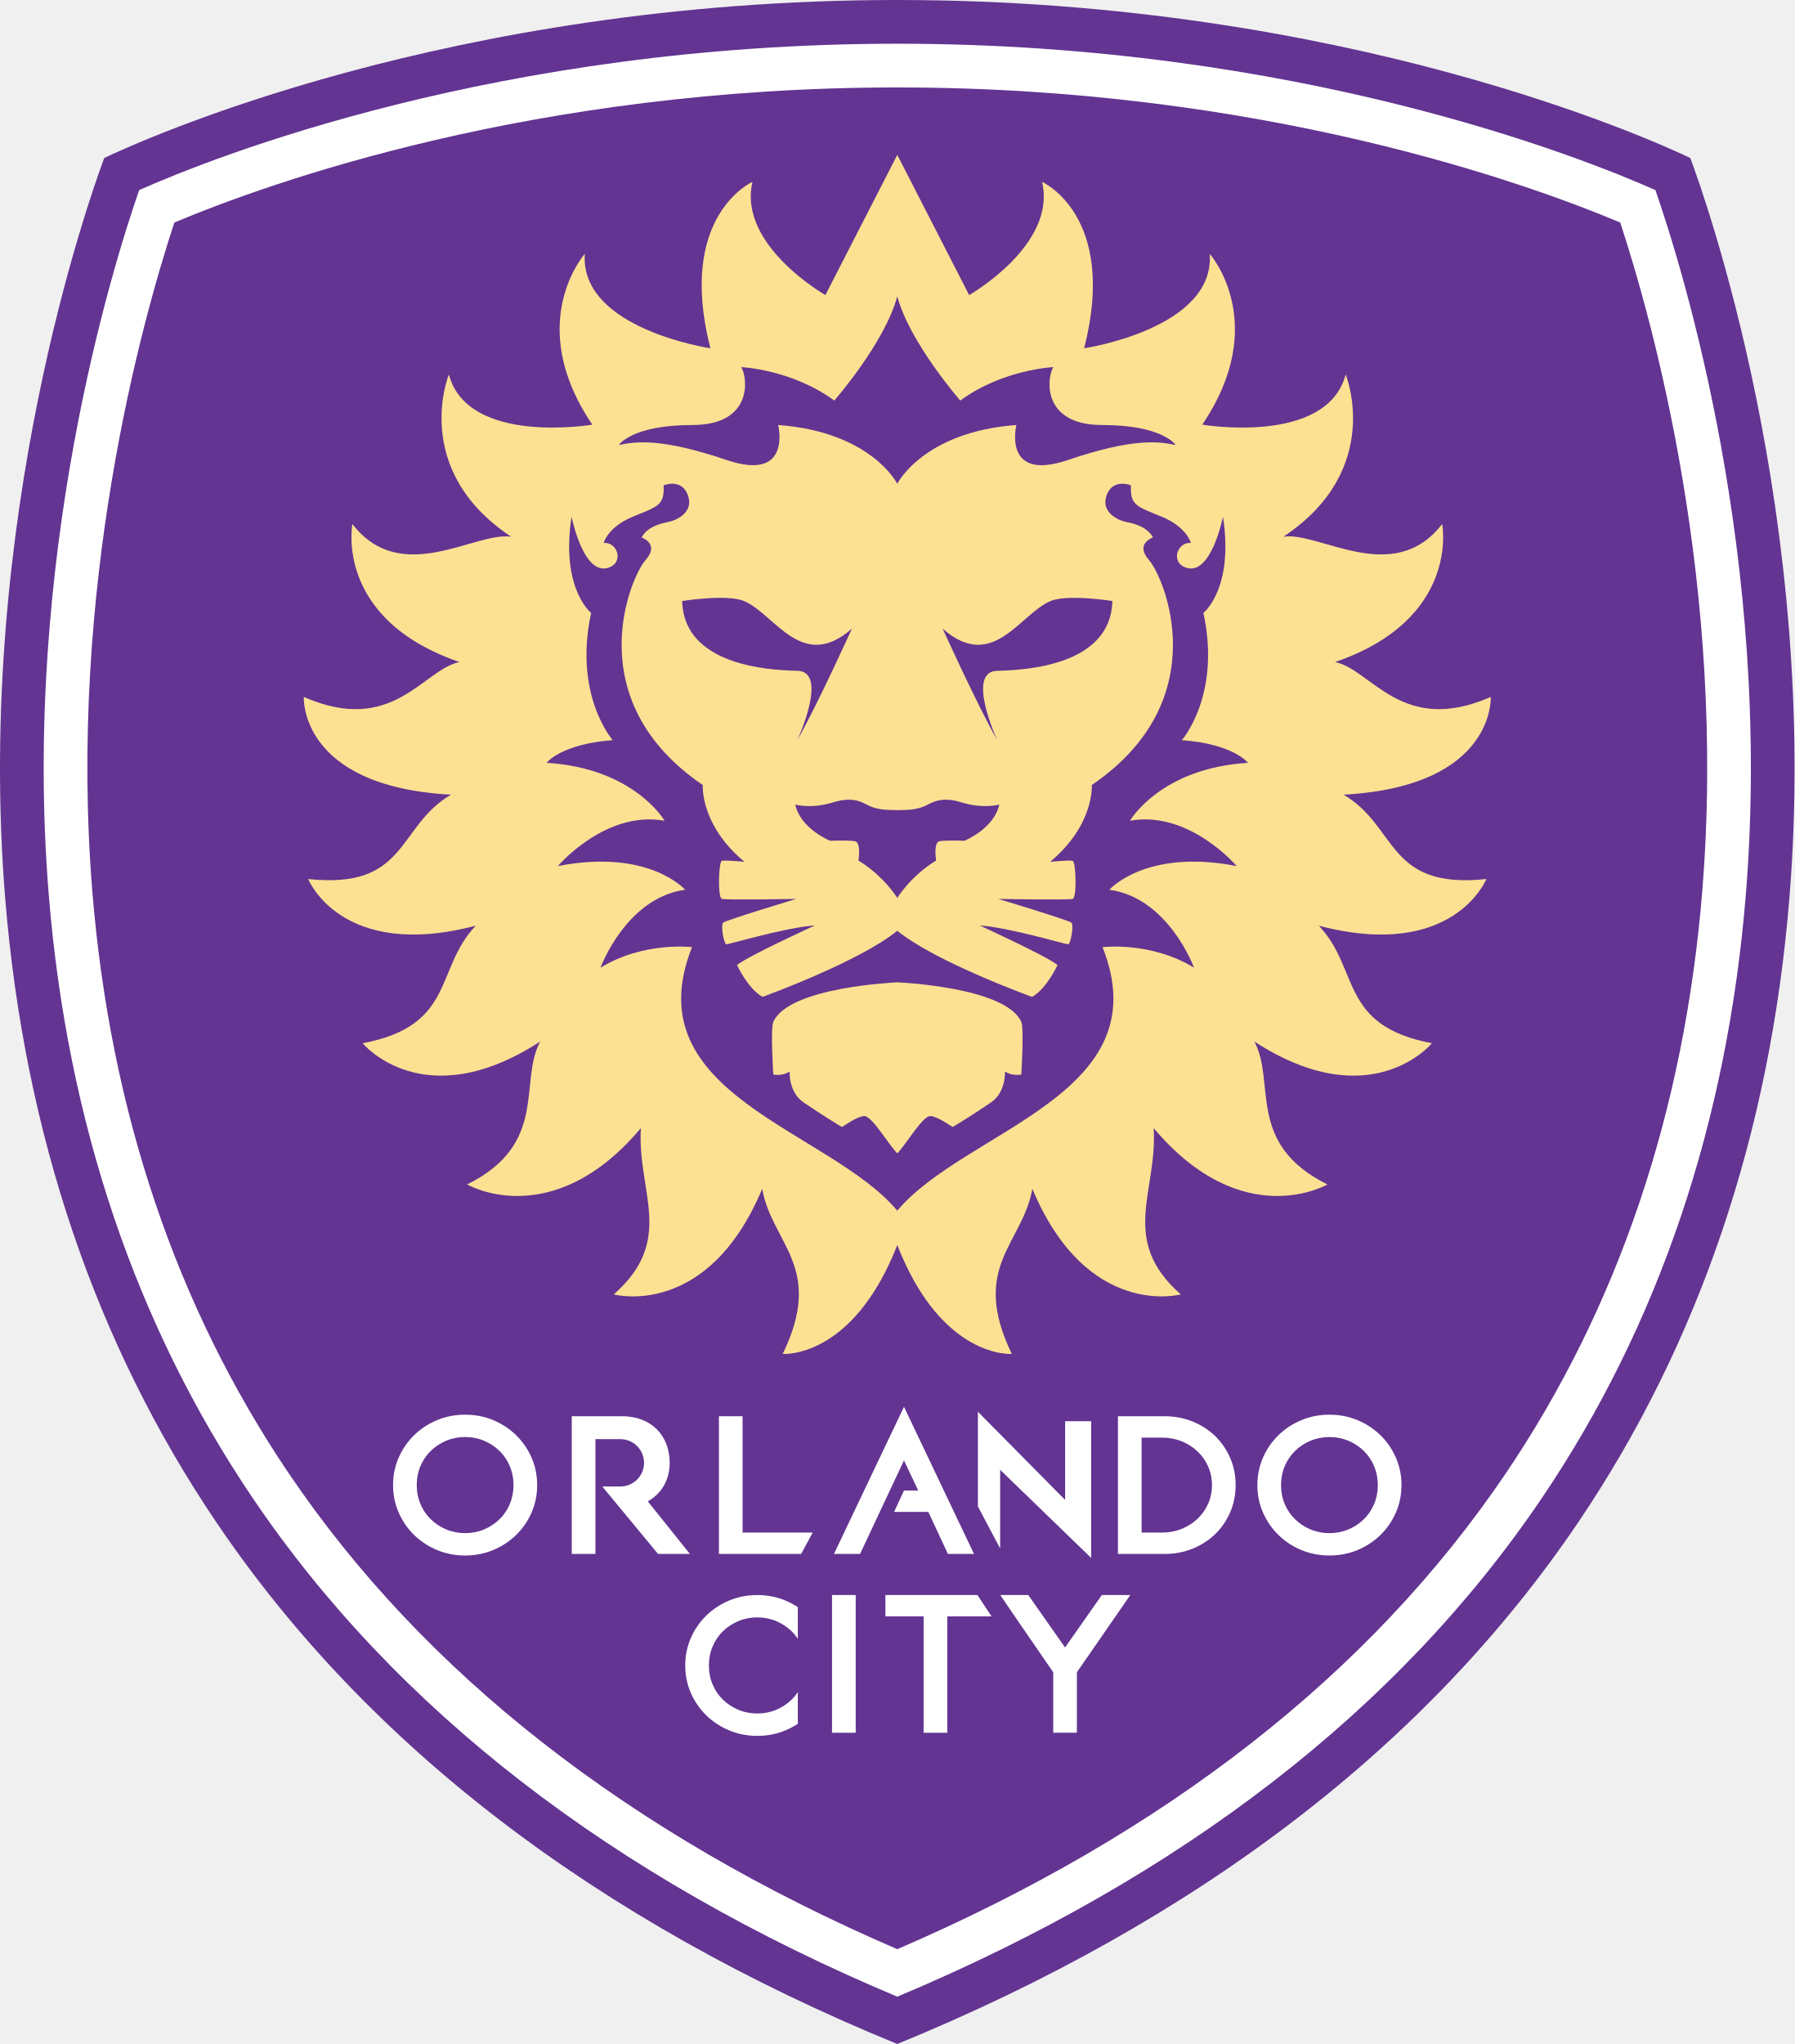
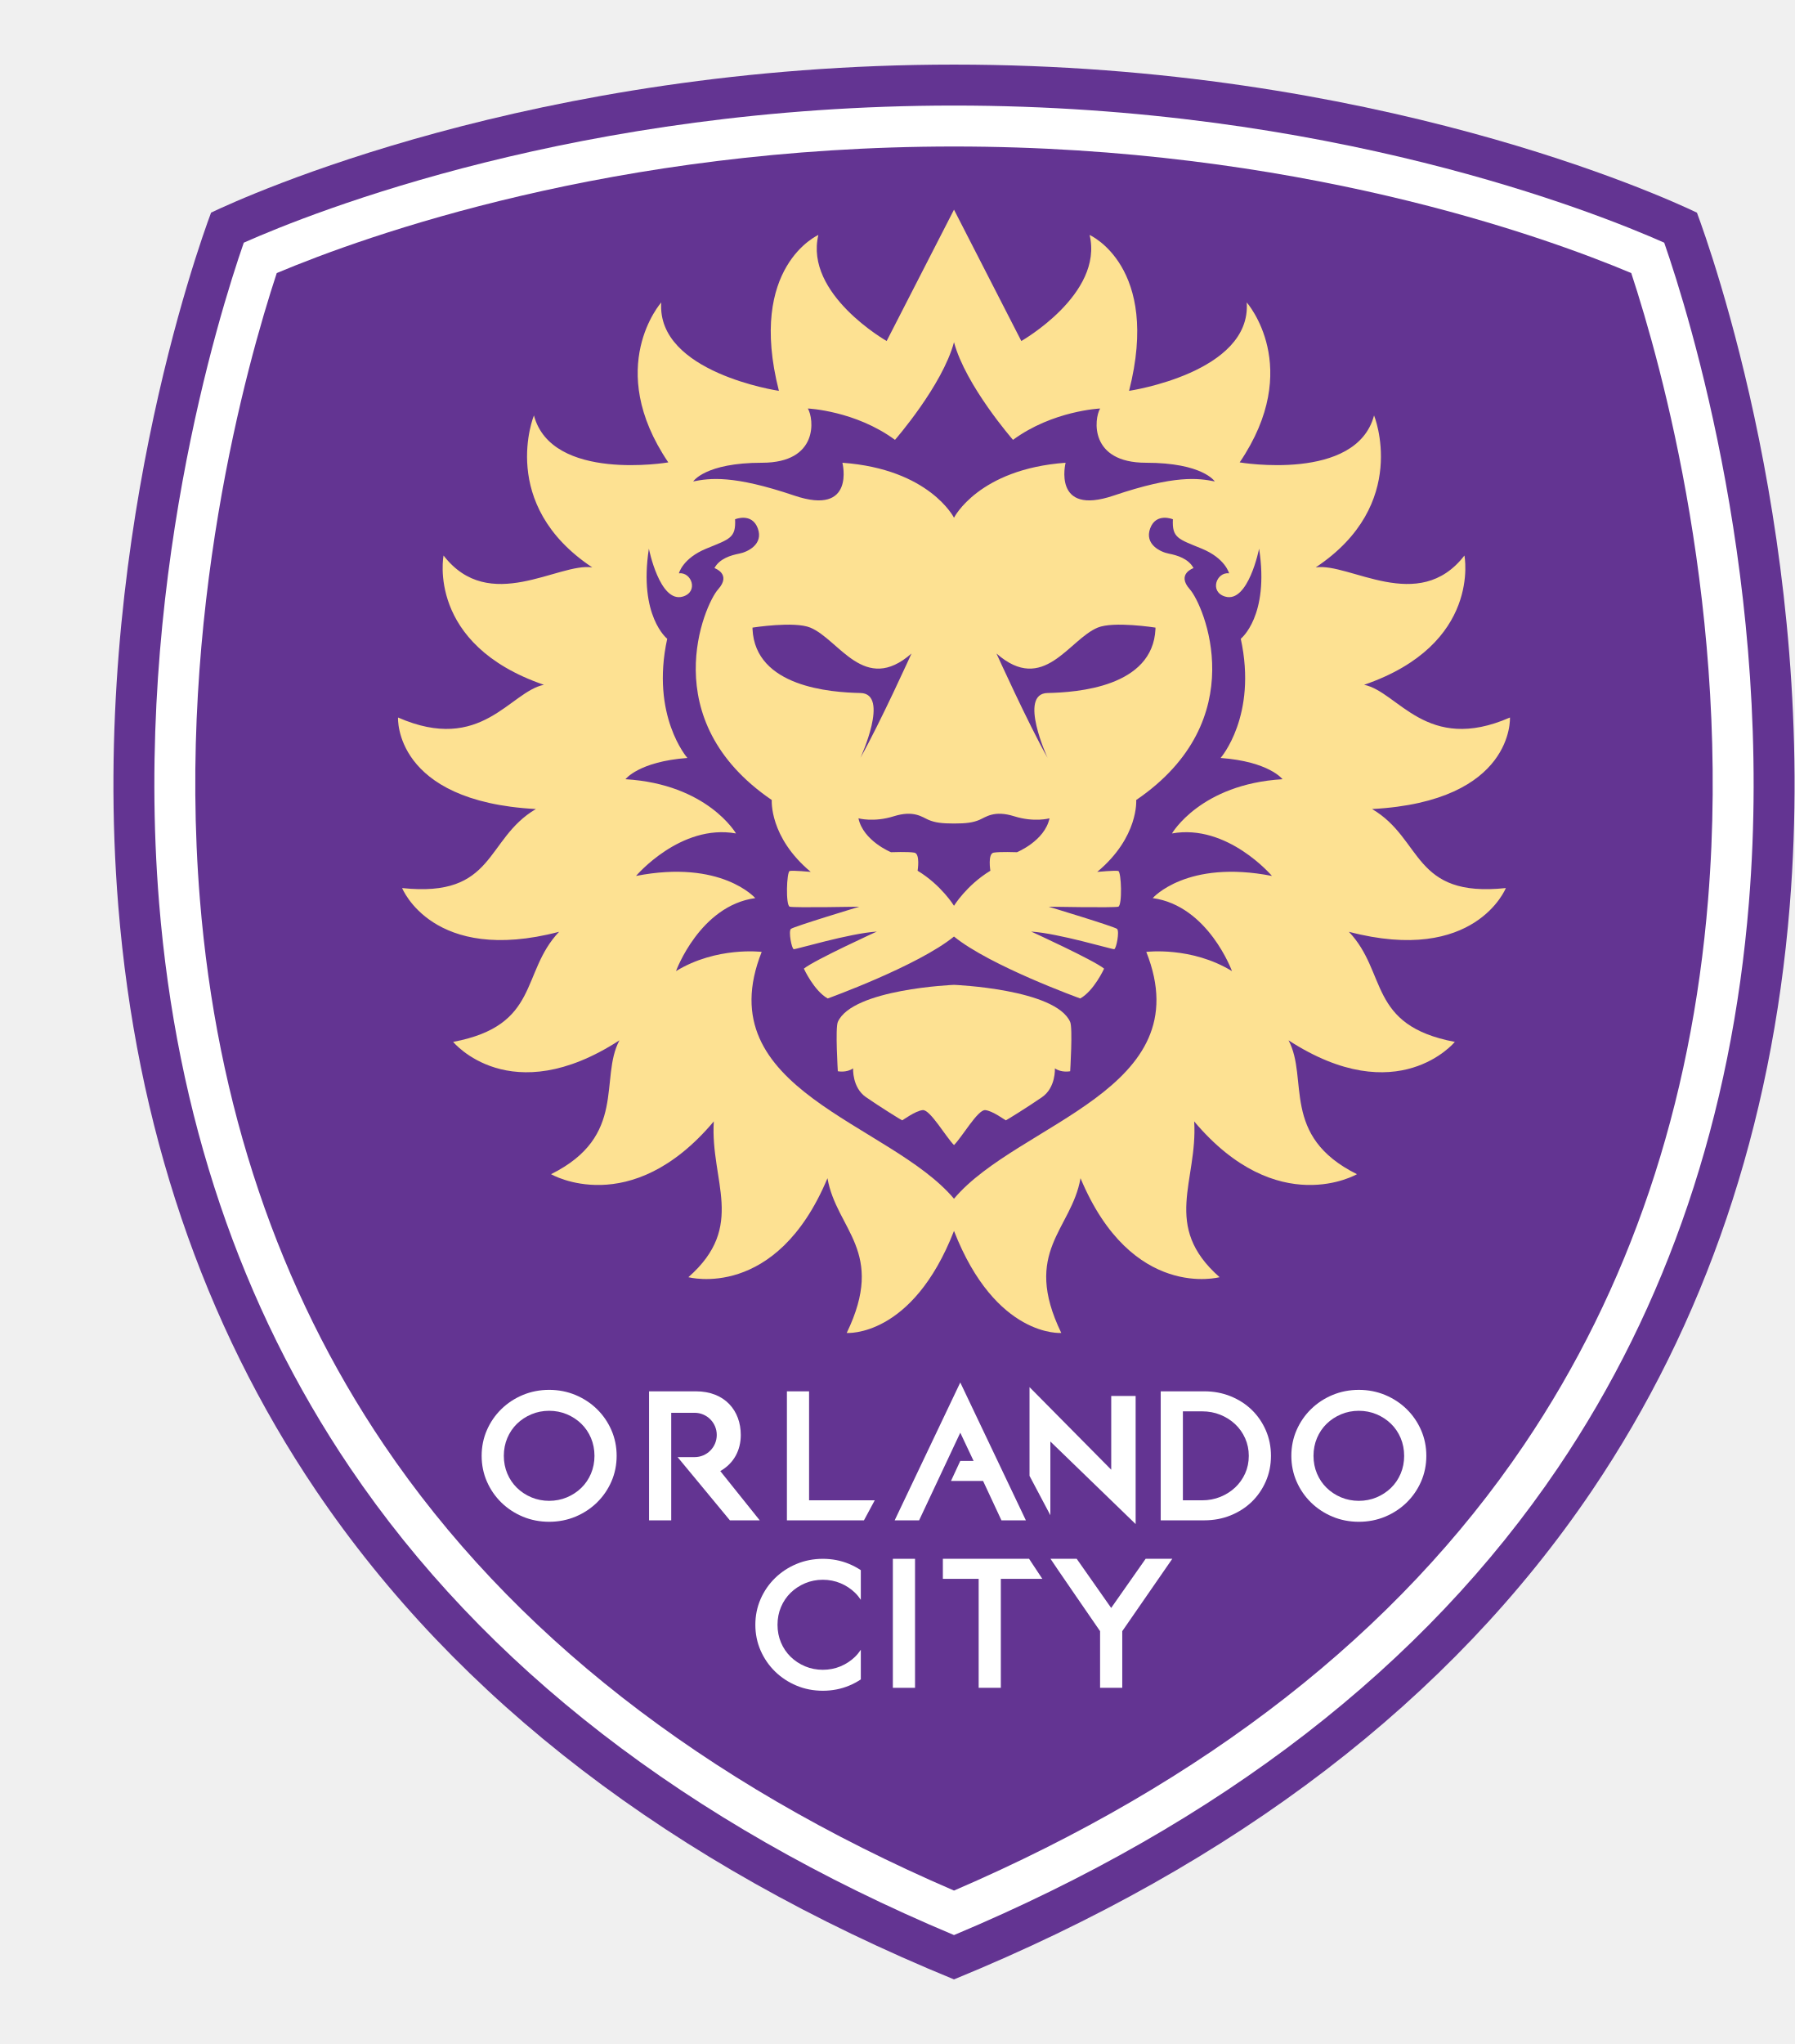
- <svg xmlns="http://www.w3.org/2000/svg" version="1.1" id="Layer_1" x="0px" y="0px" width="296.43" height="337.546" viewBox="0 0 296.43 337.546" enable-background="new 0 0 500 569.352" xml:space="preserve">
+ <svg xmlns="http://www.w3.org/2000/svg" version="1.1" id="Layer_1" x="0px" y="0px" width="296.43" height="337.546" viewBox="-20 0 316.43 337.546" enable-background="new 0 0 500 569.352" xml:space="preserve">
  <defs id="defs37" />
  <path d="M 148.215,337.546 C 98.457,317.182 60.616,288.199 35.734,251.392 15.755,221.837 4.022,187.177 0.86,148.372 -4.24,85.774 14.917,32.248 17.218,26.097 23.061,23.301 74.015,0 148.215,0 c 74.199,0 125.154,23.301 130.996,26.097 2.301,6.151 21.459,59.677 16.36,122.274 -3.163,38.804 -14.896,73.465 -34.875,103.02 -24.883,36.808 -62.724,65.79 -112.481,86.154" id="path3" style="fill:#633492" />
  <path d="M 148.215,329.731 C 101.149,309.985 65.327,282.278 41.716,247.348 22.439,218.835 11.115,185.337 8.055,147.785 3.535,92.313 18.557,44.141 22.987,31.392 35.224,25.963 82.254,7.22 148.215,7.22 c 65.959,0 112.99,18.743 125.229,24.172 4.43,12.748 19.45,60.92 14.931,116.393 -3.06,37.552 -14.385,71.049 -33.66,99.562 -23.613,34.93 -59.435,62.637 -106.5,82.383" id="path5" style="fill:#ffffff" />
  <path d="M 148.215,321.887 C 103.844,302.78 70.037,276.353 47.696,243.305 29.125,215.834 18.209,183.498 15.251,147.199 11.157,96.944 23.475,52.923 28.798,36.749 44.446,30.174 88.211,14.439 148.215,14.439 c 60.003,0 103.768,15.734 119.417,22.309 5.323,16.174 17.641,60.195 13.547,110.45 -2.959,36.3 -13.875,68.635 -32.447,96.107 -22.341,33.048 -56.149,59.476 -100.518,78.582" id="path7" style="fill:#633492" />
  <path d="m 85.257,237.013 c -1.078,-1.054 -2.351,-1.89 -3.785,-2.489 -1.439,-0.601 -3.002,-0.905 -4.643,-0.905 -1.642,0 -3.204,0.304 -4.644,0.905 -1.433,0.599 -2.706,1.435 -3.784,2.489 -1.078,1.053 -1.936,2.297 -2.547,3.697 -0.615,1.405 -0.927,2.932 -0.927,4.538 0,1.606 0.312,3.132 0.927,4.537 0.611,1.399 1.468,2.643 2.547,3.698 1.077,1.052 2.35,1.89 3.784,2.488 1.438,0.601 3.001,0.905 4.644,0.905 1.643,0 3.206,-0.304 4.643,-0.905 1.434,-0.598 2.707,-1.436 3.785,-2.488 1.077,-1.052 1.933,-2.297 2.547,-3.698 0.615,-1.406 0.927,-2.933 0.927,-4.537 0,-1.604 -0.311,-3.131 -0.927,-4.538 -0.615,-1.402 -1.471,-2.647 -2.547,-3.697 m -0.436,8.235 c 0,1.118 -0.207,2.174 -0.615,3.137 -0.408,0.964 -0.982,1.809 -1.703,2.511 -0.724,0.706 -1.584,1.271 -2.557,1.678 -1.931,0.812 -4.303,0.812 -6.233,0 -0.973,-0.408 -1.833,-0.973 -2.558,-1.679 -0.721,-0.701 -1.294,-1.546 -1.702,-2.511 -0.408,-0.962 -0.615,-2.018 -0.615,-3.137 0,-1.119 0.207,-2.176 0.615,-3.137 0.408,-0.963 0.98,-1.809 1.703,-2.512 0.725,-0.705 1.584,-1.27 2.557,-1.677 0.966,-0.406 2.016,-0.612 3.117,-0.612 1.1,0 2.15,0.206 3.117,0.612 0.971,0.407 1.83,0.971 2.556,1.677 0.722,0.703 1.295,1.549 1.703,2.511 0.407,0.965 0.615,2.02 0.615,3.139 z" id="path9" style="fill:#ffffff" />
  <polyline points="226.427,426.896 206.899,426.896 206.899,394.491 200.305,394.491 200.305,432.851   223.221,432.851 226.427,426.896 " id="polyline11" transform="matrix(0.5928598,0,0,0.5928598,-3.4126988e-4,0)" style="fill:#ffffff" />
  <polyline points="278.66,409.409 304.023,433.963 304.023,395.877 296.761,395.877 296.761,417.799 272.463,393.243   272.463,419.627 278.66,431.332 278.66,409.409 " id="polyline13" transform="matrix(0.5928598,0,0,0.5928598,-3.4126988e-4,0)" style="fill:#ffffff" />
  <path d="m 200.711,237.14 c -1.046,-1.01 -2.297,-1.815 -3.723,-2.392 -1.425,-0.577 -2.98,-0.87 -4.62,-0.87 h -7.704 v 22.742 h 7.704 c 1.64,0 3.196,-0.293 4.62,-0.87 1.425,-0.578 2.677,-1.383 3.723,-2.392 1.045,-1.011 1.879,-2.223 2.483,-3.603 0.604,-1.383 0.911,-2.9 0.911,-4.505 0,-1.606 -0.307,-3.121 -0.911,-4.506 -0.604,-1.381 -1.438,-2.593 -2.483,-3.603 m -12.137,0.266 h 3.408 c 1.126,0 2.198,0.202 3.187,0.601 0.992,0.4 1.874,0.958 2.62,1.658 0.741,0.695 1.334,1.534 1.763,2.492 0.426,0.953 0.642,1.993 0.642,3.091 0,1.119 -0.216,2.163 -0.641,3.104 -0.428,0.949 -1.022,1.781 -1.764,2.479 -0.746,0.699 -1.628,1.256 -2.62,1.658 -0.988,0.398 -2.06,0.6 -3.187,0.6 h -3.408 v -15.682 z" id="path15" style="fill:#ffffff" />
  <path d="m 230.573,240.711 c -0.614,-1.402 -1.471,-2.647 -2.546,-3.697 -1.078,-1.054 -2.351,-1.89 -3.785,-2.489 -1.439,-0.601 -3.002,-0.905 -4.643,-0.905 -1.643,0 -3.204,0.304 -4.644,0.905 -1.434,0.599 -2.706,1.435 -3.784,2.489 -1.078,1.053 -1.935,2.297 -2.547,3.697 -0.615,1.405 -0.927,2.932 -0.927,4.538 0,1.606 0.312,3.132 0.927,4.537 0.612,1.399 1.469,2.643 2.547,3.698 1.078,1.052 2.351,1.89 3.784,2.488 1.439,0.601 3,0.905 4.644,0.905 1.643,0 3.206,-0.304 4.643,-0.905 1.434,-0.598 2.707,-1.436 3.785,-2.488 1.076,-1.052 1.933,-2.297 2.547,-3.698 0.614,-1.406 0.926,-2.933 0.926,-4.537 5.9e-4,-1.604 -0.311,-3.131 -0.927,-4.538 m -2.983,4.538 c 0,1.118 -0.206,2.174 -0.615,3.137 -0.408,0.964 -0.981,1.809 -1.704,2.511 -0.725,0.706 -1.584,1.271 -2.556,1.678 -1.933,0.812 -4.304,0.812 -6.235,0 -0.974,-0.408 -1.833,-0.973 -2.557,-1.679 -0.721,-0.701 -1.294,-1.546 -1.703,-2.511 -0.408,-0.962 -0.615,-2.018 -0.615,-3.137 0,-1.119 0.207,-2.176 0.615,-3.137 0.408,-0.963 0.981,-1.809 1.703,-2.512 0.724,-0.705 1.584,-1.27 2.556,-1.677 0.967,-0.406 2.016,-0.612 3.117,-0.612 1.101,0 2.15,0.206 3.117,0.612 0.971,0.407 1.83,0.971 2.556,1.677 0.723,0.703 1.295,1.549 1.704,2.511 0.408,0.965 0.615,2.02 0.615,3.139 z" id="path17" style="fill:#ffffff" />
  <rect x="137.434" y="263.402" width="3.91" height="22.743" id="rect19" style="fill:#ffffff" />
  <path d="m 182.005,263.402 -6.077,8.663 -6.077,-8.663 h -4.62 c 0.126,0.258 8.742,12.755 8.742,12.755 v 9.987 h 3.91 v -9.987 l 8.821,-12.755 h -4.698" id="path21" style="fill:#ffffff" />
  <polyline points="272.328,444.291 246.69,444.291 246.69,450.244 257.337,450.244 257.337,482.652 263.93,482.652   263.93,450.244 276.267,450.244 272.328,444.291 " id="polyline23" transform="matrix(0.5928598,0,0,0.5928598,-3.4126988e-4,0)" style="fill:#ffffff" />
  <polyline points="251.867,391.861 232.355,432.851 239.623,432.851 251.867,406.793 255.828,415.187   251.867,415.187 249.106,421.142 258.648,421.142 264.111,432.851 271.378,432.851 251.867,391.861 " id="polyline25" transform="matrix(0.5928598,0,0,0.5928598,-3.4126988e-4,0)" style="fill:#ffffff" />
  <path d="m 131.783,279.436 c -0.298,0.452 -0.637,0.87 -1.023,1.245 -0.724,0.705 -1.584,1.27 -2.556,1.678 -1.932,0.812 -4.303,0.812 -6.233,0 -0.973,-0.408 -1.834,-0.974 -2.557,-1.678 -0.722,-0.701 -1.295,-1.546 -1.703,-2.511 -0.408,-0.963 -0.615,-2.019 -0.615,-3.137 0,-1.118 0.207,-2.175 0.615,-3.137 0.408,-0.962 0.981,-1.808 1.703,-2.511 0.725,-0.705 1.585,-1.269 2.557,-1.678 0.966,-0.406 2.015,-0.611 3.117,-0.611 1.101,0 2.15,0.205 3.117,0.611 0.971,0.408 1.83,0.972 2.556,1.678 0.385,0.375 0.725,0.794 1.023,1.246 v -5.228 c -0.64,-0.423 -1.326,-0.789 -2.052,-1.093 -1.439,-0.601 -3.002,-0.905 -4.643,-0.905 -1.642,0 -3.204,0.304 -4.643,0.905 -1.434,0.599 -2.707,1.436 -3.785,2.489 -1.078,1.053 -1.935,2.297 -2.547,3.696 -0.615,1.406 -0.927,2.932 -0.927,4.538 0,1.605 0.312,3.133 0.927,4.538 0.612,1.399 1.469,2.643 2.547,3.697 1.077,1.054 2.351,1.89 3.784,2.489 1.438,0.602 3.001,0.905 4.644,0.905 1.643,0 3.205,-0.304 4.643,-0.905 0.727,-0.303 1.412,-0.67 2.052,-1.093 v -5.227" id="path27" style="fill:#ffffff" />
  <path d="m 107.004,247.935 c 2.427,-1.371 3.615,-3.713 3.615,-6.365 0,-4.249 -2.769,-7.692 -7.921,-7.692 -0.132,0 -8.253,0 -8.253,0 v 22.742 h 3.909 v -18.957 h 3.399 c 0.133,0 0.612,0 0.725,0 2.157,0 3.906,1.749 3.906,3.907 0,2.157 -1.749,3.907 -3.906,3.907 -0.108,0 -0.585,0 -0.725,0 h -2.272 l 9.218,11.143 h 5.261 l -6.956,-8.685" id="path29" style="fill:#ffffff" />
  <path d="m 148.215,162.224 c 0,0 -17.918,0.722 -20.485,6.541 -0.471,1.067 0,8.687 0,8.687 0,0 1.509,0.319 2.695,-0.505 0,0 -0.189,3.373 2.265,5.073 2.452,1.7 6.307,4.09 6.388,4.09 0.081,0 2.345,-1.7 3.638,-1.806 1.294,-0.106 4.097,4.781 5.499,6.162 1.401,-1.381 4.204,-6.268 5.498,-6.162 1.295,0.107 3.559,1.806 3.64,1.806 0.081,0 3.935,-2.39 6.387,-4.09 2.454,-1.7 2.265,-5.073 2.265,-5.073 1.186,0.823 2.695,0.505 2.695,0.505 0,0 0.471,-7.62 0,-8.687 -2.566,-5.819 -20.484,-6.541 -20.484,-6.541" id="path31" style="fill:#fde192" />
  <path d="m 221.936,131.232 c 25.135,-1.358 24.307,-16.136 24.307,-16.136 -14.725,6.45 -19.688,-4.541 -25.714,-5.766 20.77,-7.137 17.687,-22.787 17.687,-22.787 -8.08,10.443 -20.282,1.191 -26.221,2.092 16.712,-11.107 10.286,-26.787 10.286,-26.787 -3.133,11.765 -23.694,8.278 -23.694,8.278 11.376,-16.789 1.243,-28.199 1.243,-28.199 0.851,12.387 -20.744,15.585 -20.744,15.585 5.603,-21.943 -6.96,-27.479 -6.96,-27.479 2.487,10.436 -12.041,18.695 -12.041,18.695 L 148.215,25.574 136.341,48.728 c 0,0 -14.527,-8.259 -12.042,-18.695 0,0 -12.561,5.536 -6.958,27.479 0,0 -21.596,-3.198 -20.745,-15.585 0,0 -10.133,11.411 1.243,28.199 0,0 -20.559,3.487 -23.693,-8.278 0,0 -6.425,15.681 10.286,26.787 -5.939,-0.901 -18.142,8.352 -26.221,-2.092 0,0 -3.083,15.649 17.687,22.787 -6.026,1.225 -10.987,12.215 -25.714,5.766 0,0 -0.828,14.778 24.307,16.136 -9.006,5.292 -7.072,15.687 -23.586,13.929 0,0 5.415,13.55 27.678,7.71 -6.832,7.184 -3.292,16.501 -18.682,19.408 0,0 10.037,12.231 29.325,-0.276 -3.6,6.728 1.457,16.882 -12.064,23.597 0,0 13.989,8.157 28.699,-9.301 -0.653,10.526 5.785,18.435 -4.478,27.457 0,0 15.459,4.212 24.522,-17.444 1.598,9.123 10.367,12.866 3.39,27.277 0,0 11.554,0.89 18.919,-17.988 7.365,18.878 18.919,17.988 18.919,17.988 -6.977,-14.411 1.792,-18.154 3.39,-27.277 9.064,21.655 24.522,17.444 24.522,17.444 -10.264,-9.022 -3.826,-16.931 -4.478,-27.457 14.71,17.458 28.698,9.301 28.698,9.301 -13.521,-6.716 -8.462,-16.869 -12.064,-23.597 19.288,12.507 29.324,0.276 29.324,0.276 -15.389,-2.907 -11.849,-12.225 -18.681,-19.408 22.262,5.841 27.677,-7.71 27.677,-7.71 -16.514,1.758 -14.581,-8.637 -23.586,-13.929 M 114.36,70.188 c 10.028,0 9.164,-7.756 8.086,-9.563 0,0 8.356,0.372 15.364,5.526 0,0 8.357,-9.563 10.405,-17.214 2.049,7.651 10.404,17.214 10.404,17.214 7.008,-5.154 15.363,-5.526 15.363,-5.526 -1.078,1.807 -1.94,9.563 8.087,9.563 10.026,0 12.128,3.294 12.128,3.294 -2.91,-0.583 -7.006,-1.169 -17.843,2.498 -10.836,3.666 -8.463,-5.792 -8.463,-5.792 -15.365,1.116 -19.677,9.693 -19.677,9.693 0,0 -4.312,-8.578 -19.676,-9.693 0,0 2.371,9.457 -8.464,5.792 -10.835,-3.666 -14.933,-3.081 -17.844,-2.498 0,-6e-4 2.102,-3.294 12.129,-3.294 z m 40.269,71.92 c -4.205,2.551 -6.415,6.177 -6.415,6.177 0,0 -2.211,-3.625 -6.415,-6.176 0,0 0.485,-2.988 -0.567,-3.187 -1.051,-0.199 -4.125,-0.079 -4.125,-0.079 0,0 -4.892,-1.993 -5.741,-5.977 0,0 2.668,0.757 6.226,-0.358 3.558,-1.116 5.013,0.159 6.145,0.637 1.132,0.478 2.319,0.638 4.475,0.638 2.156,0 3.343,-0.16 4.475,-0.638 1.131,-0.478 2.587,-1.754 6.144,-0.637 3.559,1.115 6.226,0.358 6.226,0.358 -0.85,3.985 -5.741,5.977 -5.741,5.977 0,0 -3.073,-0.119 -4.123,0.079 -1.052,0.198 -0.566,3.186 -0.566,3.186 z m -22.912,-31.33 c -5.228,-0.107 -18.544,-1.062 -19.029,-11.263 v -0.266 c 0,0 7.376,-1.167 10.189,0 5.121,2.125 9.541,11.848 17.843,4.569 0,0 -5.552,12.273 -9.003,18.383 0,0 5.23,-11.317 0,-11.423 z m 32.992,0 c -5.228,0.106 0,11.423 0,11.423 -3.449,-6.109 -9.003,-18.383 -9.003,-18.383 8.302,7.279 12.723,-2.443 17.844,-4.569 2.812,-1.167 10.189,0 10.189,0 v 0.266 c -0.487,10.201 -13.801,11.156 -19.031,11.263 z m 39.569,32.248 c -15.041,-2.948 -21.025,3.905 -21.025,3.905 9.785,1.354 13.976,12.87 13.976,12.87 -7.169,-4.383 -15.108,-3.386 -15.108,-3.386 9.704,24.425 -22.602,30.082 -33.908,43.511 -11.308,-13.428 -43.611,-19.086 -33.908,-43.511 0,0 -7.938,-0.997 -15.108,3.386 0,0 4.192,-11.515 13.975,-12.87 0,0 -5.984,-6.853 -21.024,-3.905 0,0 7.844,-9.244 17.628,-7.491 0,0 -5.014,-8.685 -19.488,-9.562 0,0 2.345,-3.108 10.917,-3.745 0,0 -6.523,-7.412 -3.558,-21.013 0,0 -5.067,-3.983 -3.234,-15.884 0,0 1.912,9.651 5.984,8.448 2.83,-0.837 1.536,-4.37 -0.687,-4.104 0,0 0.646,-2.629 4.81,-4.343 4.165,-1.713 5.256,-1.872 5.094,-5.18 0,0 2.952,-1.235 4.003,1.594 1.052,2.829 -1.819,4.184 -3.275,4.462 -1.455,0.28 -3.477,0.877 -4.366,2.551 0,0 3.073,1.036 0.646,3.745 -2.425,2.709 -11.239,23.03 9.461,37.136 0,0 -0.485,6.535 6.873,12.671 0,0 -3.153,-0.293 -3.706,-0.16 -0.552,0.133 -0.741,6.083 0,6.296 0.741,0.212 12.278,0 12.278,0 0,0 -11.618,3.507 -12.072,3.918 -0.454,0.411 0.132,3.52 0.509,3.573 0.377,0.053 9.784,-2.789 14.637,-3.107 0,0 -10.998,5.019 -12.858,6.534 0,0 1.779,3.905 4.205,5.26 0,0 15.903,-5.738 22.264,-10.918 6.361,5.18 22.264,10.918 22.264,10.918 2.425,-1.355 4.205,-5.26 4.205,-5.26 -1.861,-1.514 -12.857,-6.534 -12.857,-6.534 4.852,0.318 14.259,3.16 14.637,3.107 0.377,-0.053 0.963,-3.162 0.508,-3.573 -0.455,-0.411 -12.071,-3.918 -12.071,-3.918 0,0 11.536,0.212 12.277,0 0.741,-0.213 0.553,-6.163 0,-6.296 -0.553,-0.133 -3.706,0.16 -3.706,0.16 7.358,-6.137 6.873,-12.671 6.873,-12.671 20.701,-14.105 11.886,-34.427 9.461,-37.136 -2.425,-2.71 0.647,-3.745 0.647,-3.745 -0.889,-1.674 -2.911,-2.271 -4.366,-2.551 -1.456,-0.278 -4.326,-1.633 -3.275,-4.462 1.052,-2.83 4.002,-1.594 4.002,-1.594 -0.161,3.308 0.93,3.467 5.094,5.18 4.165,1.714 4.812,4.343 4.812,4.343 -2.224,-0.266 -3.517,3.267 -0.688,4.104 4.071,1.204 5.984,-8.448 5.984,-8.448 1.833,11.902 -3.234,15.884 -3.234,15.884 2.965,13.601 -3.558,21.013 -3.558,21.013 8.572,0.637 10.917,3.745 10.917,3.745 -14.475,0.877 -19.488,9.562 -19.488,9.562 9.786,-1.753 17.629,7.491 17.629,7.491 z" id="path33" style="fill:#fde192" />
</svg>
